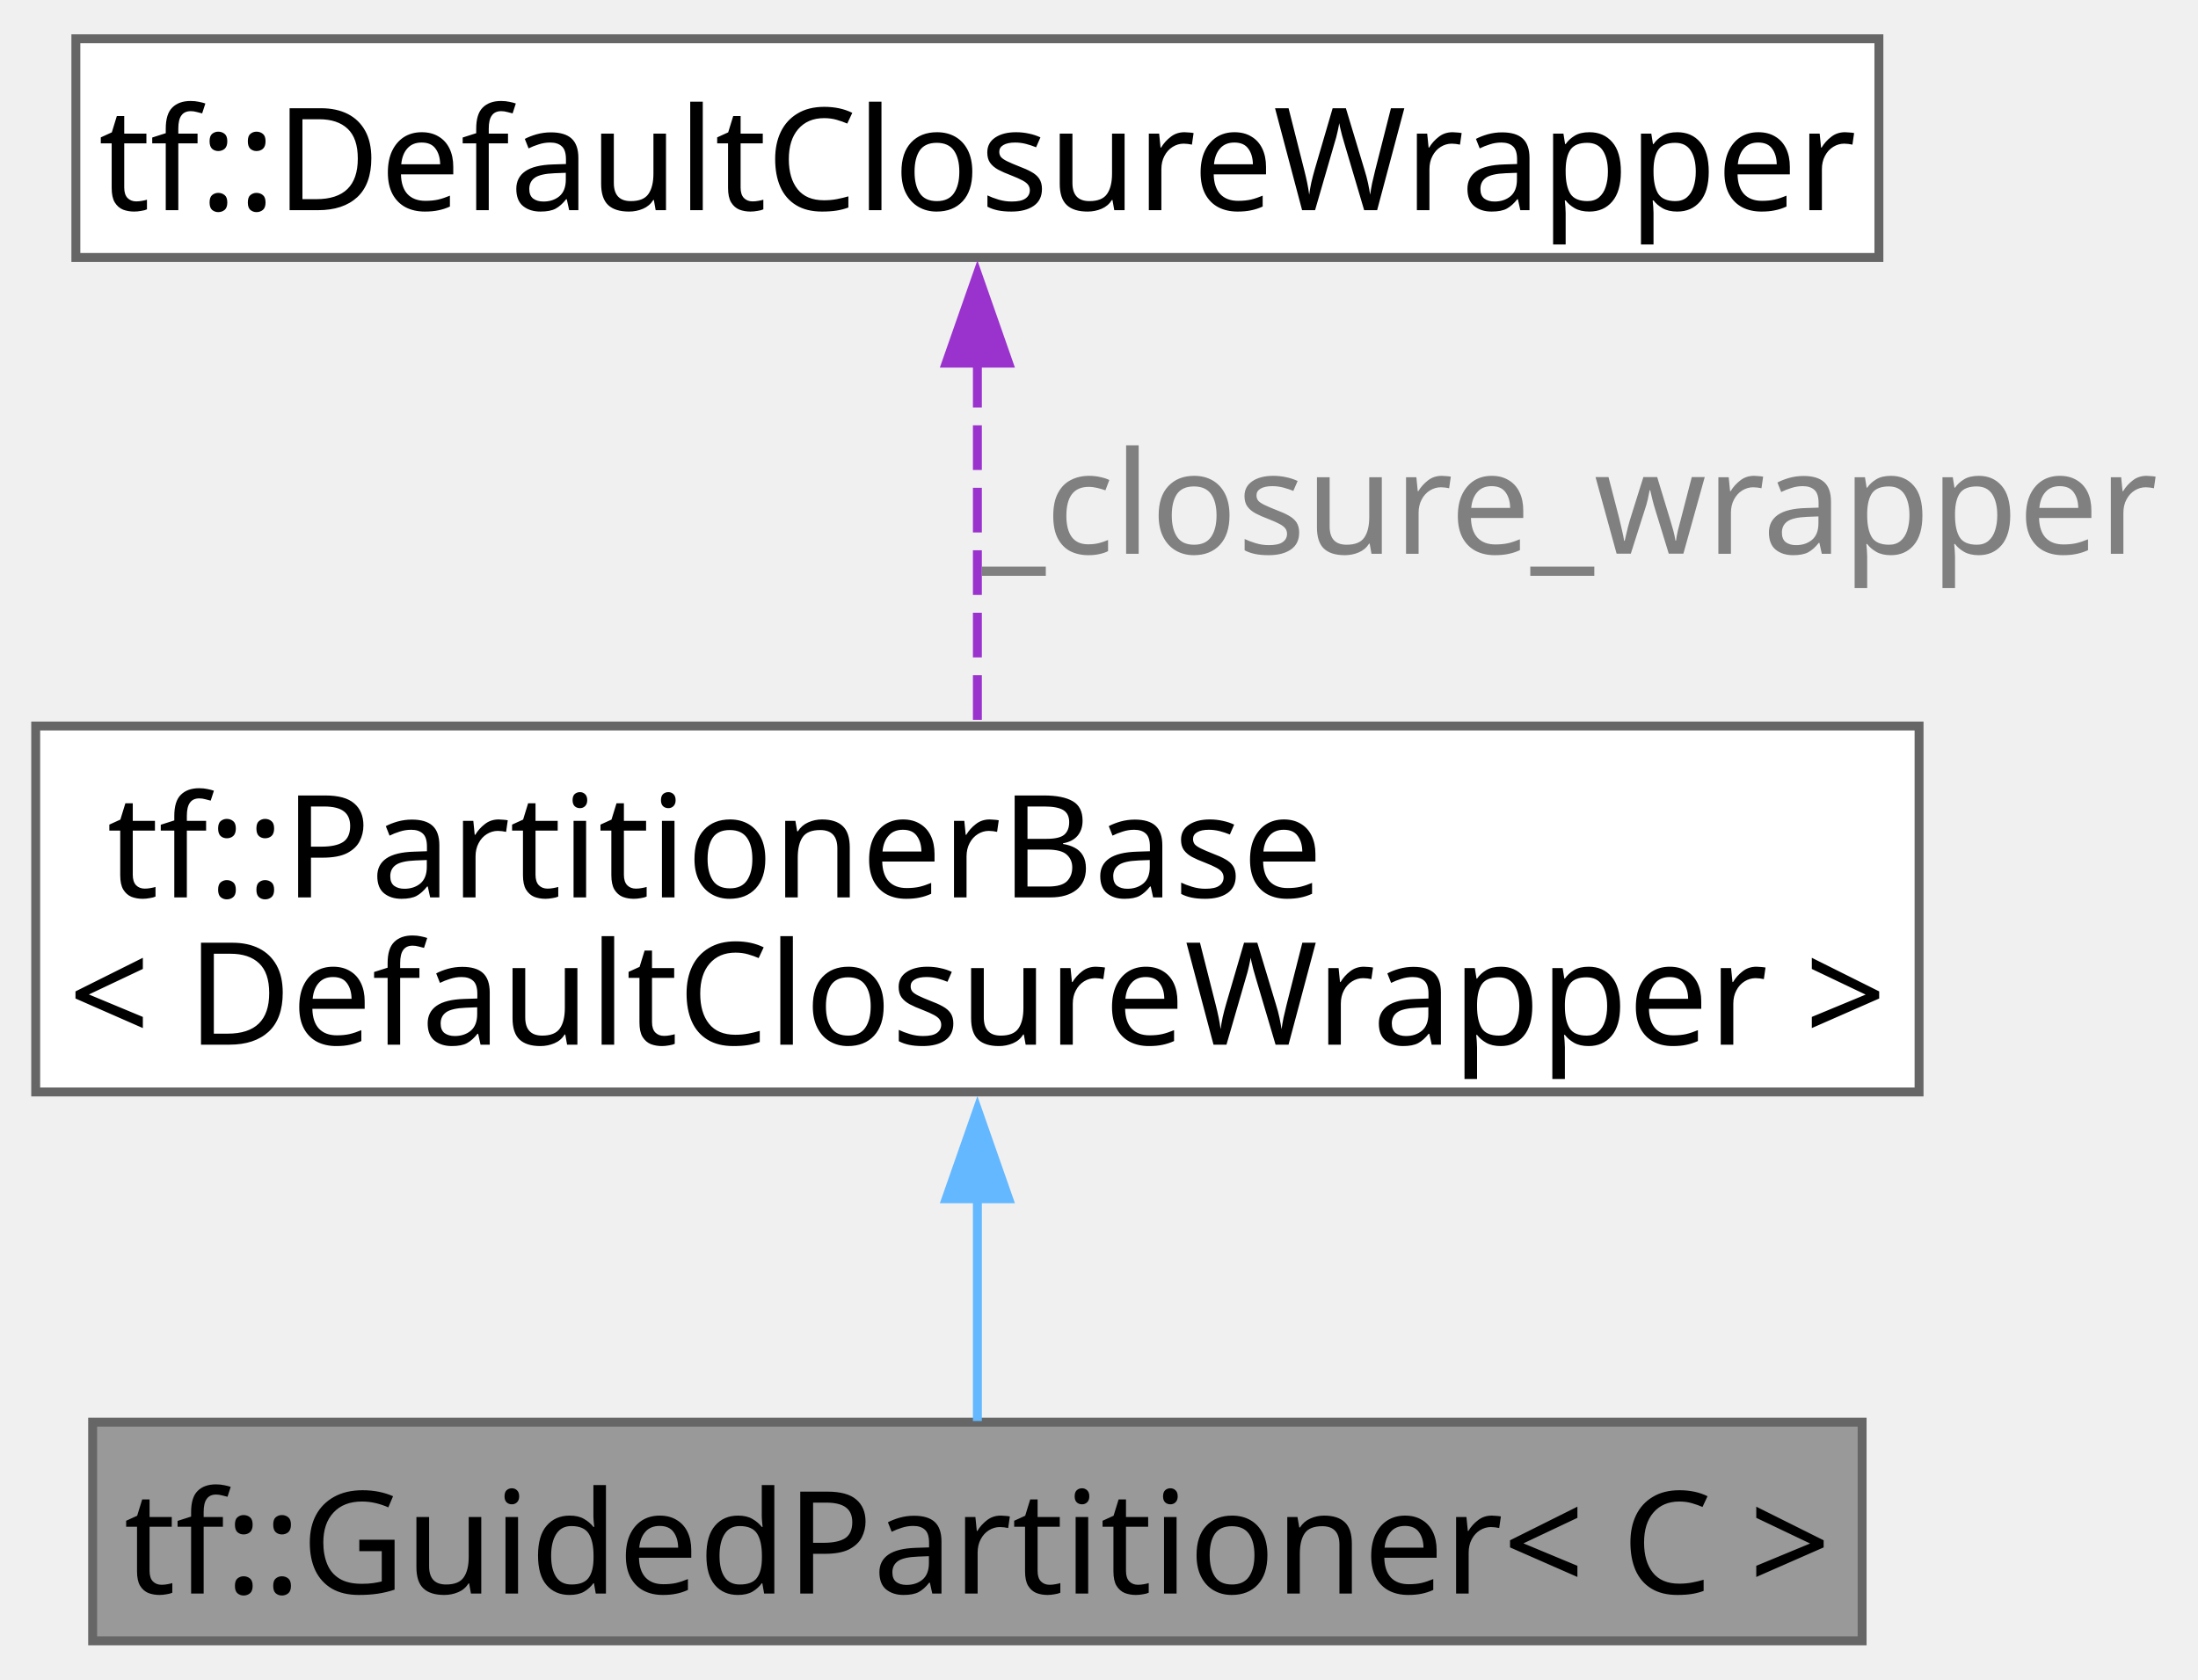
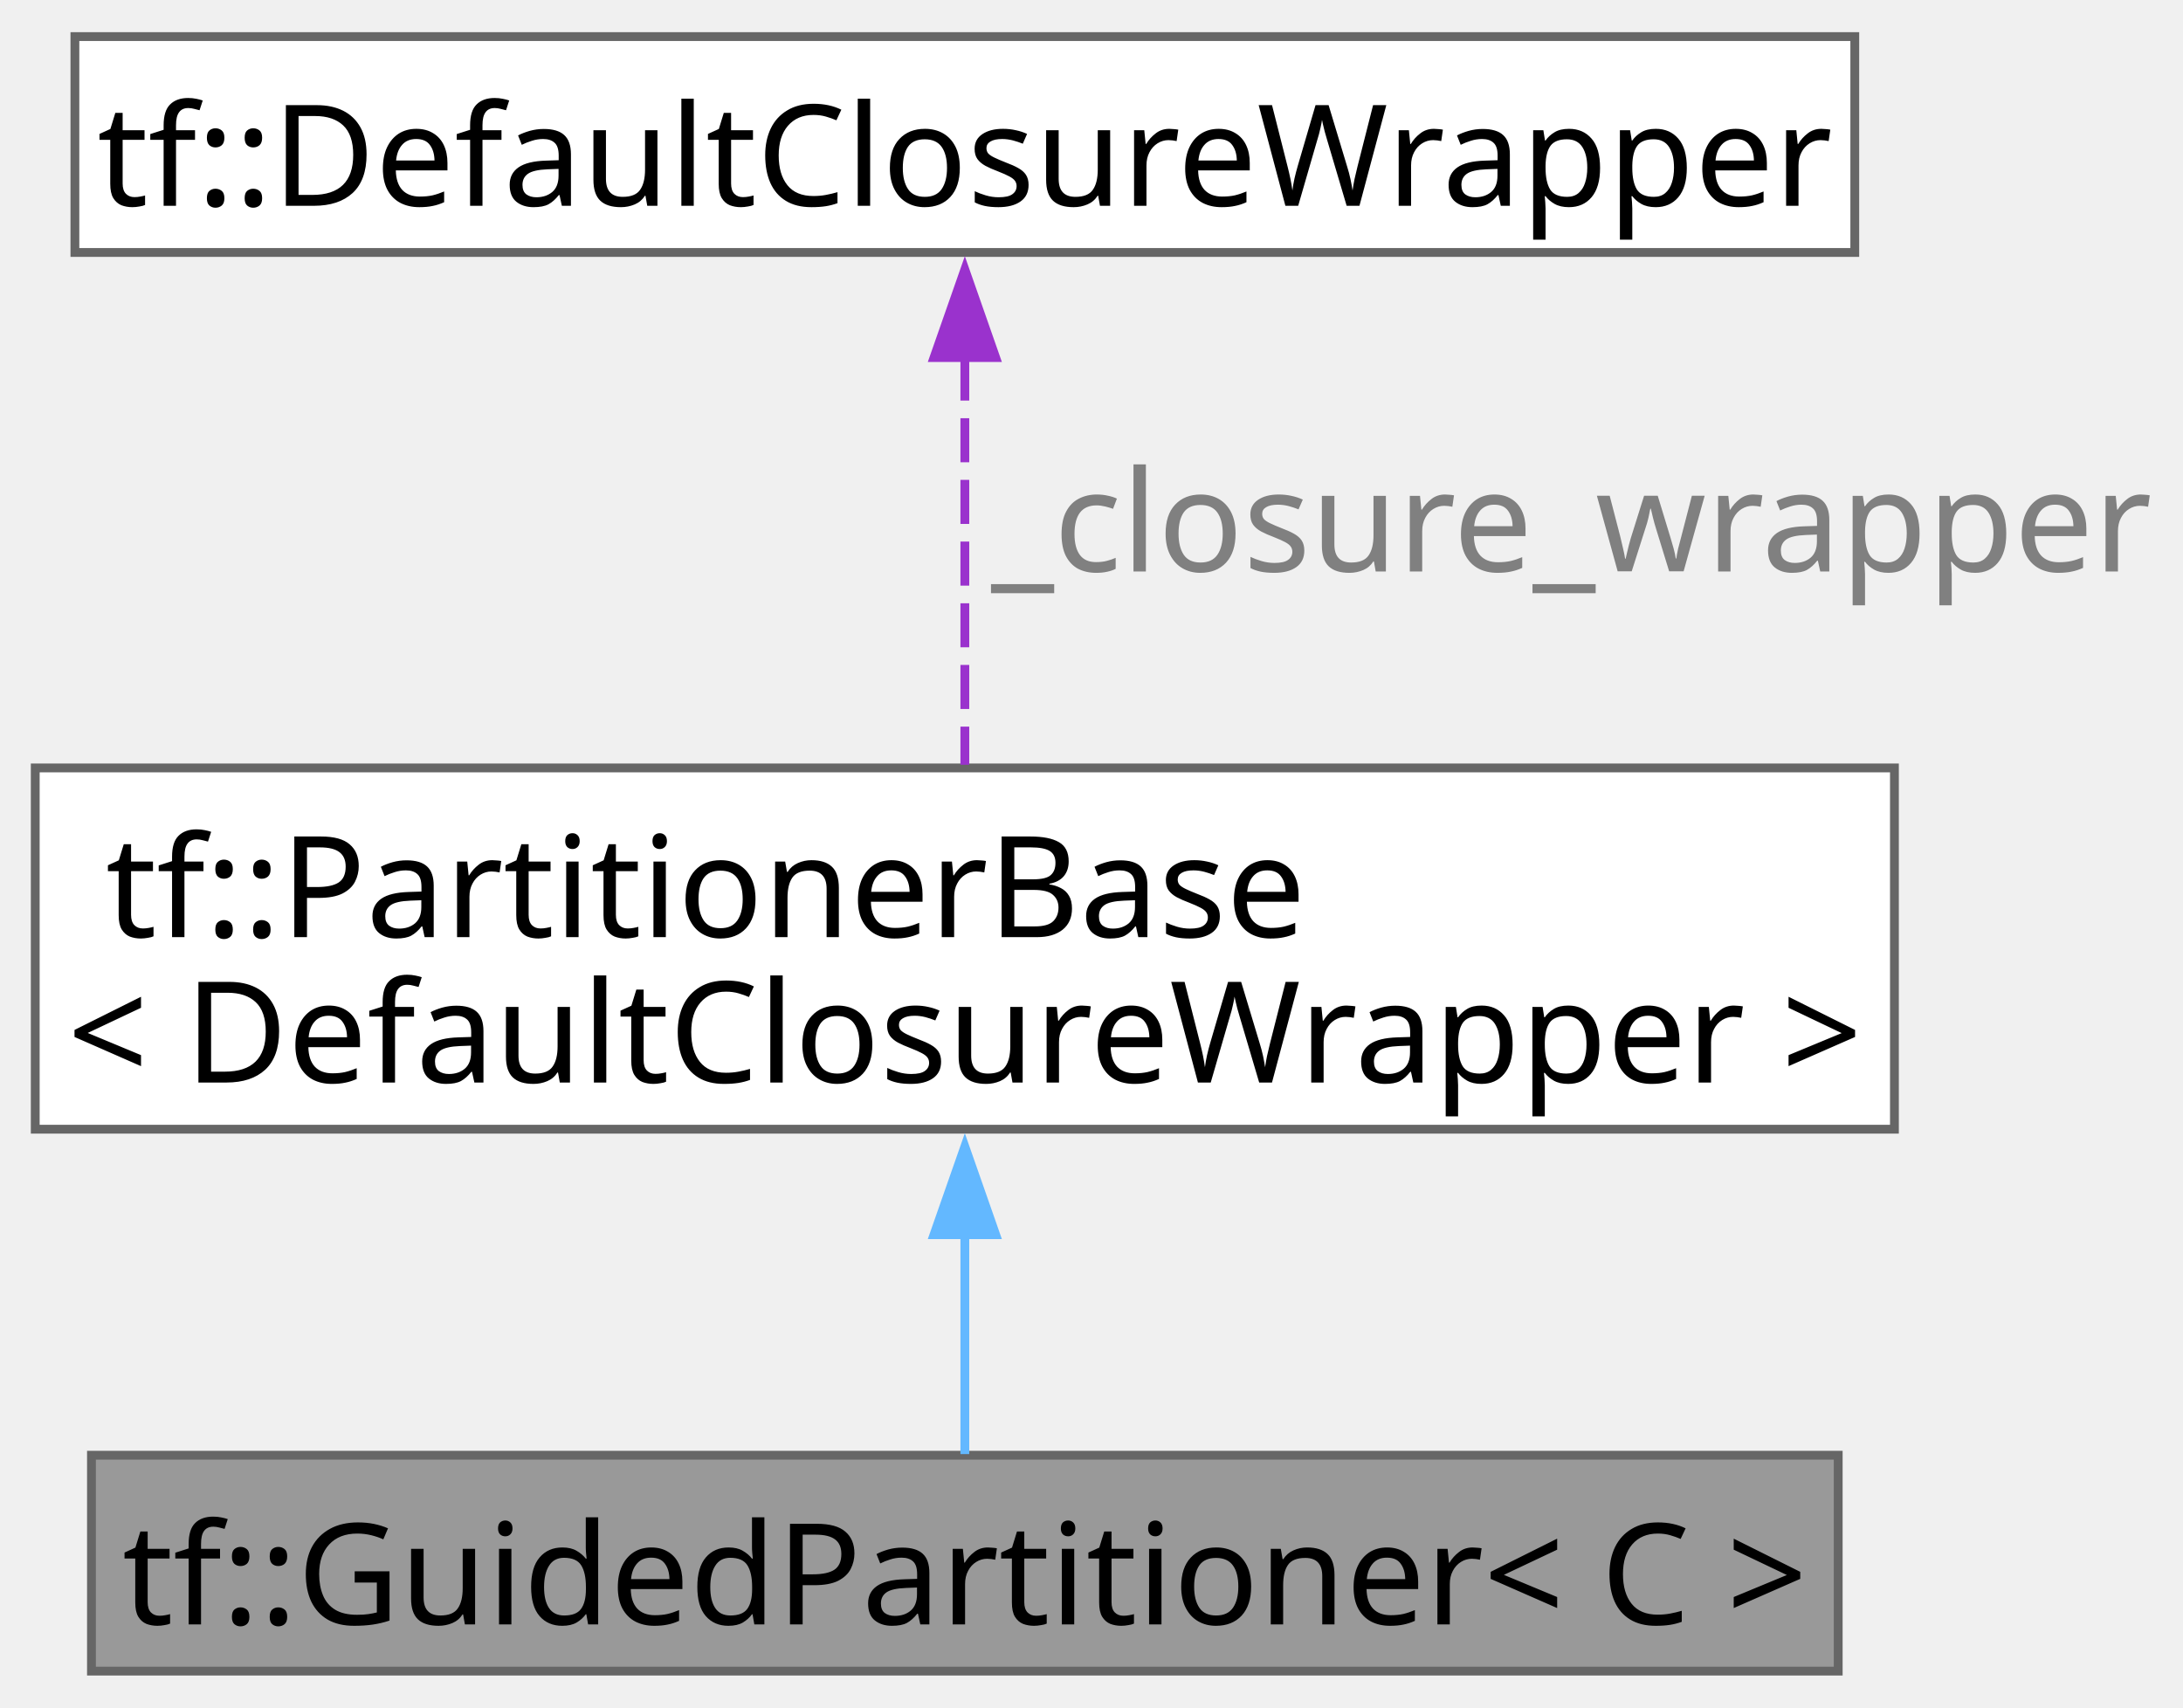
- <svg xmlns="http://www.w3.org/2000/svg" xmlns:xlink="http://www.w3.org/1999/xlink" width="246pt" height="188pt" viewBox="0.00 0.00 246.25 187.50">
-   <g id="graph0" class="graph" transform="scale(1 1) rotate(0) translate(4 183.5)">
+ <svg xmlns="http://www.w3.org/2000/svg" xmlns:xlink="http://www.w3.org/1999/xlink" width="248pt" height="194pt" viewBox="0.00 0.00 247.75 193.50">
+   <g id="graph0" class="graph" transform="scale(1 1) rotate(0) translate(4 189.5)">
    <g id="Node000001" class="node">
      <g id="a_Node000001">
        <a xlink:title="class to create a guided partitioner for scheduling parallel algorithms">
          <polygon fill="#999999" stroke="#666666" points="204.62,-24.5 6.38,-24.5 6.38,0 204.62,0 204.62,-24.5" />
          <text text-anchor="middle" x="105.5" y="-5.3" font-family="SourceSansPro" font-size="16.00">tf::GuidedPartitioner&lt; C &gt;</text>
        </a>
      </g>
    </g>
    <g id="Node000002" class="node">
      <g id="a_Node000002">
        <a xlink:href="classtf_1_1PartitionerBase.html" target="_top" xlink:title=" ">
          <polygon fill="white" stroke="#666666" points="211,-102.5 0,-102.5 0,-61.5 211,-61.5 211,-102.5" />
          <text text-anchor="start" x="8" y="-83.3" font-family="SourceSansPro" font-size="16.00">tf::PartitionerBase</text>
          <text text-anchor="middle" x="105.5" y="-66.8" font-family="SourceSansPro" font-size="16.00">&lt; DefaultClosureWrapper &gt;</text>
        </a>
      </g>
    </g>
    <g id="edge1_Node000001_Node000002" class="edge">
      <g id="a_edge1_Node000001_Node000002">
        <a xlink:title=" ">
          <path fill="none" stroke="#63b8ff" d="M105.5,-49.64C105.5,-40.7 105.5,-31.53 105.5,-24.63" />
          <polygon fill="#63b8ff" stroke="#63b8ff" points="102,-49.53 105.5,-59.53 109,-49.53 102,-49.53" />
        </a>
      </g>
    </g>
    <g id="Node000003" class="node">
      <g id="a_Node000003">
        <a xlink:href="classtf_1_1DefaultClosureWrapper.html" target="_top" xlink:title="class to create a default closure wrapper">
-           <polygon fill="white" stroke="#666666" points="206.5,-179.5 4.5,-179.5 4.5,-155 206.5,-155 206.5,-179.5" />
-           <text text-anchor="middle" x="105.5" y="-160.3" font-family="SourceSansPro" font-size="16.00">tf::DefaultClosureWrapper</text>
+           <polygon fill="white" stroke="#666666" points="206.5,-185.5 4.5,-185.5 4.5,-161 206.5,-161 206.5,-185.5" />
+           <text text-anchor="middle" x="105.5" y="-166.3" font-family="SourceSansPro" font-size="16.00">tf::DefaultClosureWrapper</text>
        </a>
      </g>
    </g>
    <g id="edge2_Node000002_Node000003" class="edge">
      <g id="a_edge2_Node000002_Node000003">
        <a xlink:title=" ">
-           <path fill="none" stroke="#9a32cd" stroke-dasharray="5,2" d="M105.5,-143.19C105.5,-130.5 105.5,-114.92 105.5,-102.8" />
-           <polygon fill="#9a32cd" stroke="#9a32cd" points="102,-143.16 105.5,-153.16 109,-143.16 102,-143.16" />
+           <path fill="none" stroke="#9a32cd" stroke-dasharray="5,2" d="M105.5,-149.19C105.5,-134.84 105.5,-116.57 105.5,-102.86" />
+           <polygon fill="#9a32cd" stroke="#9a32cd" points="102,-149.07 105.5,-159.07 109,-149.07 102,-149.07" />
        </a>
      </g>
-       <text text-anchor="middle" x="171.88" y="-121.8" font-family="SourceSansPro" font-size="16.00" fill="grey"> _closure_wrapper</text>
+       <text text-anchor="start" x="108.5" y="-124.8" font-family="SourceSansPro" font-size="16.00" fill="grey">_closure_wrapper</text>
    </g>
  </g>
</svg>
